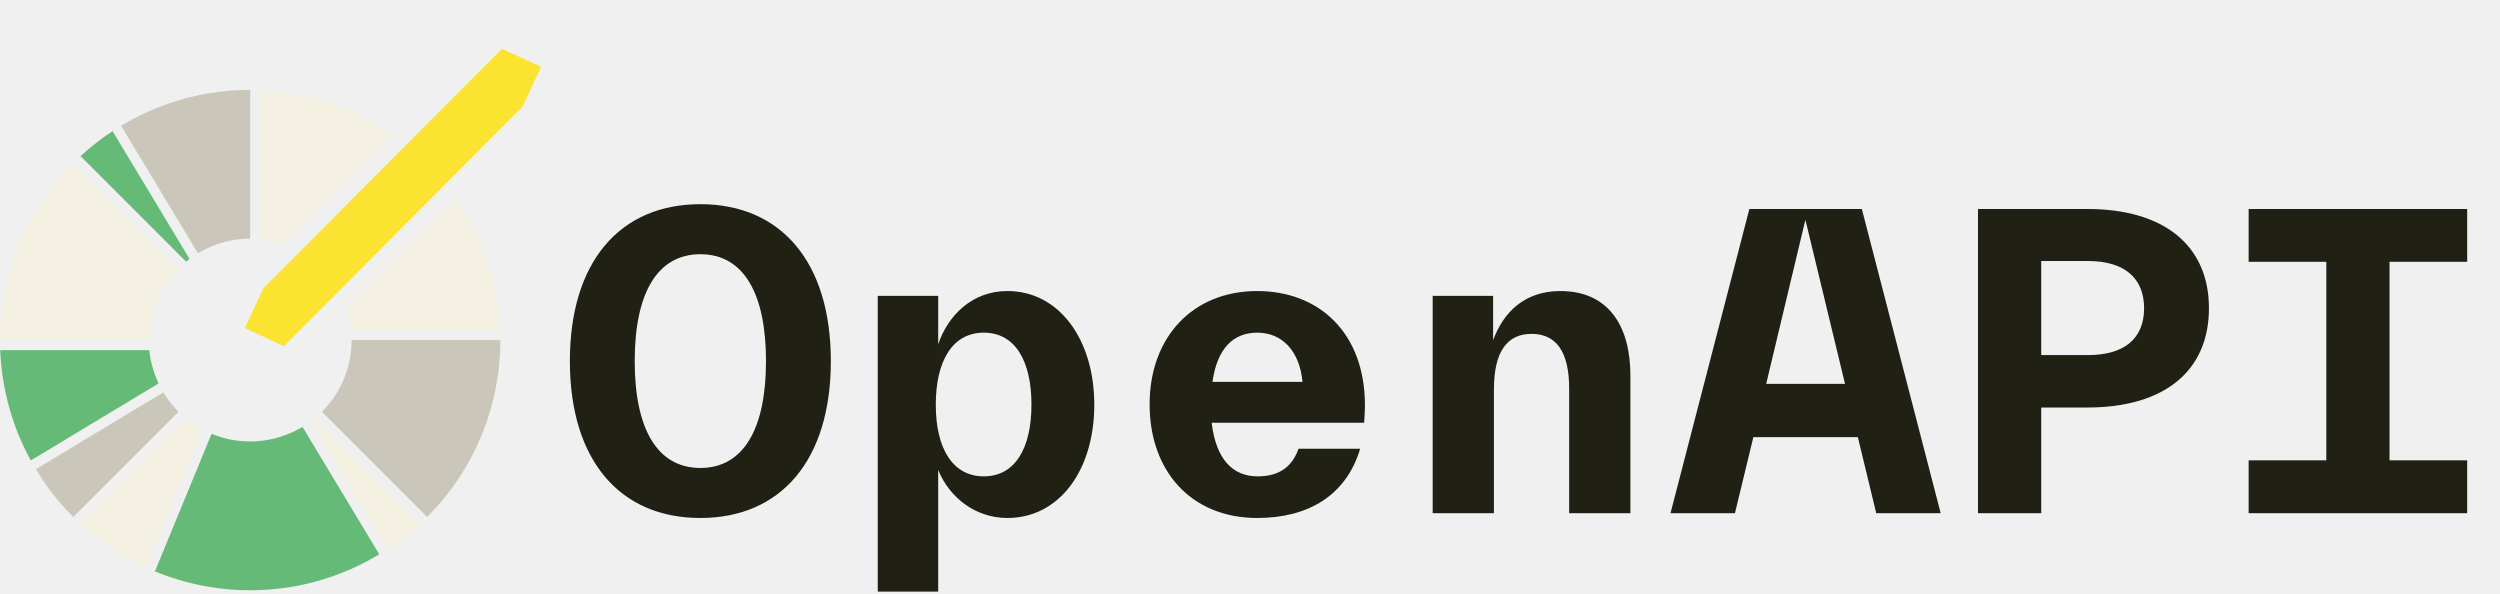
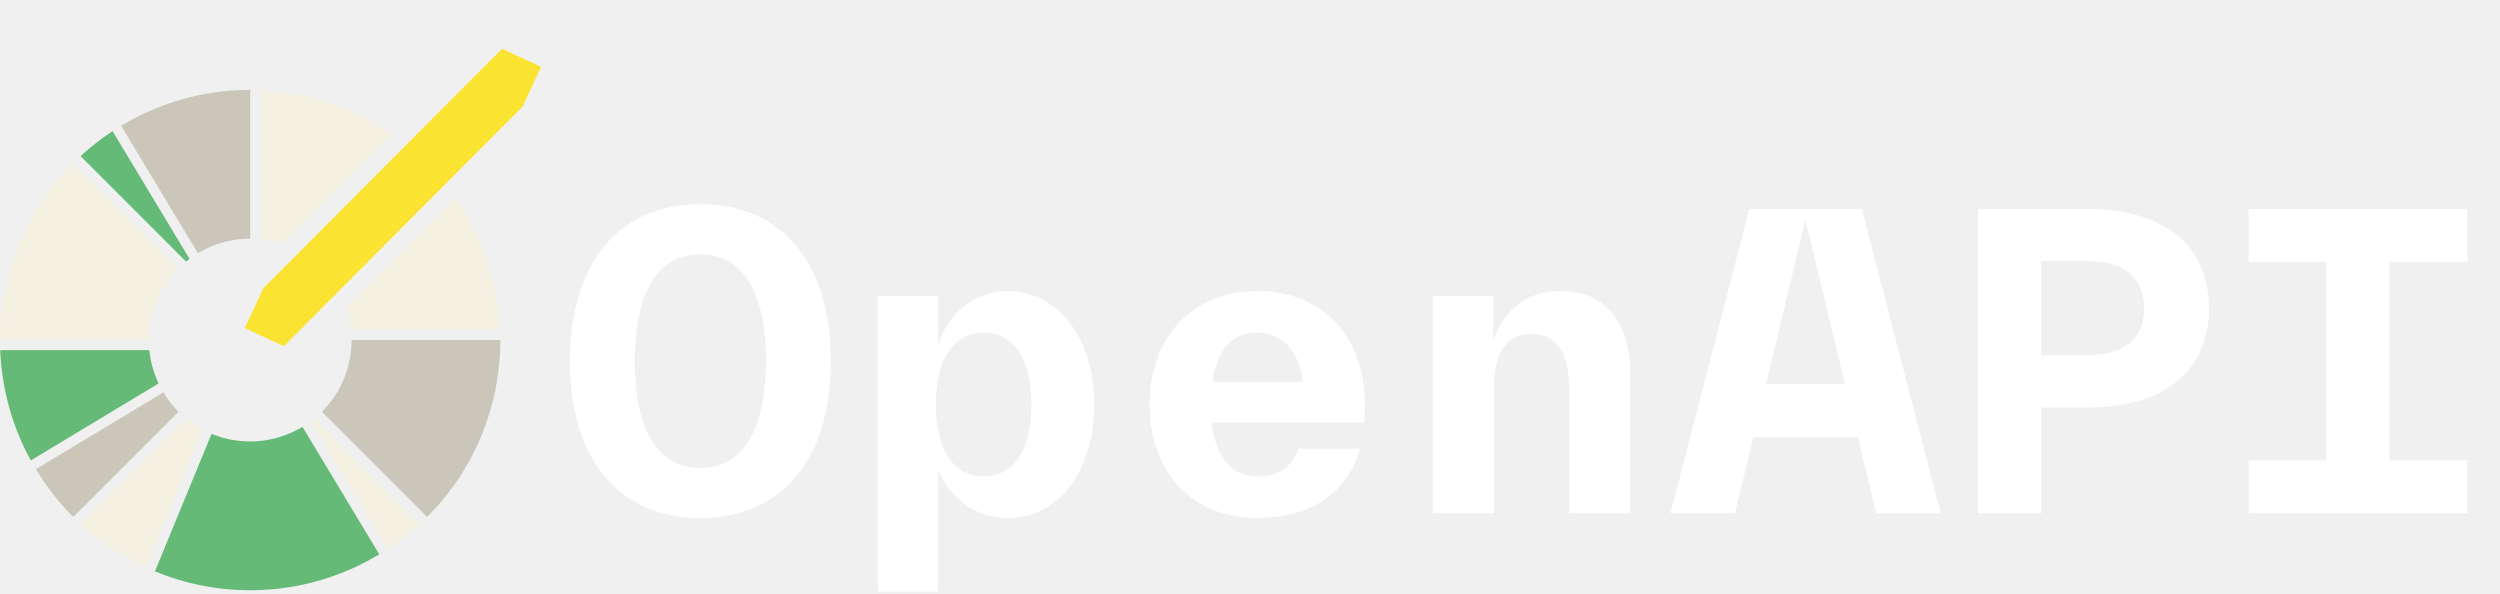
<svg xmlns="http://www.w3.org/2000/svg" width="531" height="126" viewBox="0 0 531 126" fill="none">
-   <path d="M148.756 110.02C131.667 110.02 121.04 97.778 121.04 76.694C121.04 55.61 131.667 43.368 148.756 43.368C165.844 43.368 176.471 55.61 176.471 76.694C176.471 97.778 165.844 110.02 148.756 110.02ZM134.813 76.694C134.813 91.062 139.574 99.393 148.756 99.393C157.937 99.393 162.698 91.062 162.698 76.694C162.698 62.326 157.937 53.995 148.756 53.995C139.574 53.995 134.813 62.326 134.813 76.694ZM186.434 125.663V62.836H199.272V73.123C201.312 67.087 206.413 61.816 213.98 61.816C224.947 61.816 232.428 72.103 232.428 85.961C232.428 99.818 225.032 110.02 213.98 110.02C207.178 110.02 201.652 105.684 199.272 99.818V125.663H186.434ZM198.762 85.961C198.762 95.227 202.332 101.179 208.964 101.179C215.595 101.179 219.08 95.227 219.08 85.961C219.08 76.609 215.595 70.658 208.964 70.658C202.332 70.658 198.762 76.609 198.762 85.961ZM267.046 110.02C253.018 110.02 244.177 100.073 244.177 85.876C244.177 71.678 253.274 61.816 267.046 61.816C280.054 61.816 289.915 70.573 289.915 86.131C289.915 87.066 289.83 88.596 289.745 89.786H257.354C258.289 97.608 261.86 101.179 267.131 101.179C271.892 101.179 274.528 98.968 275.803 95.312H288.895C285.92 105.259 277.843 110.02 267.046 110.02ZM257.524 81.115H276.653C276.058 74.653 272.402 70.658 267.046 70.658C262.03 70.658 258.545 73.888 257.524 81.115ZM304.3 109V62.836H317.137V72.273C319.263 66.407 323.768 61.816 331.42 61.816C341.877 61.816 346.298 69.553 346.298 79.754V109H333.29V82.56C333.29 74.484 330.4 70.913 325.299 70.913C320.198 70.913 317.307 74.569 317.307 82.73V109H304.3ZM354.816 109L371.564 44.388H395.454L412.202 109H398.514L394.603 92.847H372.414L368.503 109H354.816ZM375.135 81.54H391.883L383.466 46.683L375.135 81.54ZM420.125 109V44.388H443.334C459.827 44.388 469.179 52.294 469.179 65.472C469.179 78.649 459.912 86.556 443.334 86.556H433.557V109H420.125ZM433.557 75.419H443.504C451.071 75.419 455.406 72.018 455.406 65.472C455.406 58.926 451.071 55.44 443.504 55.44H433.557V75.419ZM477.612 109V97.778H494.105V55.61H477.612V44.388H524.031V55.61H507.538V97.778H524.031V109H477.612Z" fill="#212015" />
+   <path d="M148.756 110.02C131.667 110.02 121.04 97.778 121.04 76.694C121.04 55.61 131.667 43.368 148.756 43.368C165.844 43.368 176.471 55.61 176.471 76.694C176.471 97.778 165.844 110.02 148.756 110.02ZM134.813 76.694C134.813 91.062 139.574 99.393 148.756 99.393C157.937 99.393 162.698 91.062 162.698 76.694C162.698 62.326 157.937 53.995 148.756 53.995C139.574 53.995 134.813 62.326 134.813 76.694ZM186.434 125.663V62.836H199.272V73.123C201.312 67.087 206.413 61.816 213.98 61.816C224.947 61.816 232.428 72.103 232.428 85.961C232.428 99.818 225.032 110.02 213.98 110.02C207.178 110.02 201.652 105.684 199.272 99.818V125.663H186.434ZM198.762 85.961C198.762 95.227 202.332 101.179 208.964 101.179C215.595 101.179 219.08 95.227 219.08 85.961C219.08 76.609 215.595 70.658 208.964 70.658C202.332 70.658 198.762 76.609 198.762 85.961ZM267.046 110.02C253.018 110.02 244.177 100.073 244.177 85.876C244.177 71.678 253.274 61.816 267.046 61.816C280.054 61.816 289.915 70.573 289.915 86.131C289.915 87.066 289.83 88.596 289.745 89.786H257.354C258.289 97.608 261.86 101.179 267.131 101.179C271.892 101.179 274.528 98.968 275.803 95.312H288.895C285.92 105.259 277.843 110.02 267.046 110.02ZM257.524 81.115H276.653C276.058 74.653 272.402 70.658 267.046 70.658C262.03 70.658 258.545 73.888 257.524 81.115ZM304.3 109V62.836H317.137V72.273C319.263 66.407 323.768 61.816 331.42 61.816C341.877 61.816 346.298 69.553 346.298 79.754V109H333.29V82.56C333.29 74.484 330.4 70.913 325.299 70.913C320.198 70.913 317.307 74.569 317.307 82.73V109H304.3ZM354.816 109L371.564 44.388H395.454L412.202 109H398.514L394.603 92.847H372.414L368.503 109H354.816ZM375.135 81.54H391.883L383.466 46.683L375.135 81.54ZM420.125 109V44.388H443.334C459.827 44.388 469.179 52.294 469.179 65.472C469.179 78.649 459.912 86.556 443.334 86.556H433.557V109H420.125ZM433.557 75.419H443.504C451.071 75.419 455.406 72.018 455.406 65.472C455.406 58.926 451.071 55.44 443.504 55.44H433.557V75.419ZM477.612 109V97.778H494.105V55.61H477.612V44.388H524.031V55.61H507.538V97.778H524.031V109H477.612Z" fill="white" />
  <path d="M31.712 74.37H0.048C0.054 74.526 0.058 74.68 0.066 74.834C0.078 75.132 0.1 75.428 0.118 75.727C0.126 75.855 0.132 75.983 0.142 76.109C0.166 76.453 0.196 76.797 0.228 77.139C0.236 77.217 0.242 77.295 0.25 77.369C0.286 77.751 0.328 78.133 0.372 78.511C0.374 78.547 0.378 78.585 0.384 78.621C0.434 79.029 0.486 79.44 0.546 79.846C0.546 79.852 0.546 79.858 0.548 79.862C0.913 82.392 1.46 84.892 2.185 87.344C2.189 87.354 2.193 87.364 2.195 87.374C2.309 87.762 2.429 88.146 2.551 88.528C2.559 88.55 2.567 88.574 2.573 88.596C2.579 88.618 2.587 88.64 2.595 88.664C2.707 89.01 2.825 89.354 2.943 89.7C2.973 89.786 3.003 89.874 3.035 89.963C3.141 90.26 3.249 90.559 3.361 90.859C3.413 90.993 3.463 91.127 3.513 91.263C3.611 91.511 3.705 91.757 3.803 92.003C3.877 92.189 3.953 92.375 4.031 92.559C4.111 92.753 4.191 92.943 4.273 93.137C4.373 93.373 4.479 93.607 4.583 93.844C4.645 93.984 4.709 94.122 4.771 94.262C4.899 94.544 5.031 94.826 5.165 95.106C5.209 95.196 5.251 95.286 5.295 95.374C5.451 95.698 5.609 96.016 5.769 96.334C5.797 96.382 5.819 96.432 5.845 96.48C6.025 96.832 6.209 97.182 6.399 97.531C6.407 97.546 6.417 97.561 6.423 97.579C6.463 97.65 6.507 97.721 6.547 97.793L33.59 81.502L33.69 81.442C32.624 79.194 31.96 76.801 31.712 74.37Z" fill="#65BA77" />
  <path d="M39.495 88.908L39.419 88.984L17.115 111.288C17.229 111.394 17.343 111.504 17.461 111.606C17.669 111.796 17.881 111.982 18.091 112.168C18.201 112.264 18.307 112.36 18.417 112.456C18.669 112.675 18.925 112.887 19.179 113.101C19.249 113.159 19.315 113.215 19.385 113.273C19.709 113.539 20.037 113.802 20.367 114.061C20.683 114.311 21.002 114.553 21.326 114.797C21.34 114.805 21.349 114.813 21.361 114.823C22.707 115.829 24.1 116.77 25.534 117.644C25.582 117.676 25.632 117.704 25.682 117.736C25.956 117.898 26.228 118.06 26.504 118.22L27.009 118.508C27.169 118.6 27.326 118.688 27.487 118.776C27.777 118.934 28.067 119.092 28.359 119.246C28.399 119.268 28.439 119.29 28.481 119.31C29.291 119.734 30.115 120.129 30.947 120.509L31.739 118.586L42.957 91.345L42.997 91.245C41.773 90.588 40.599 89.812 39.495 88.908V88.908Z" fill="#F4F0E2" />
  <path d="M37.172 86.686C36.933 86.419 36.7 86.145 36.476 85.865C36.276 85.619 36.084 85.371 35.898 85.119C35.684 84.831 35.476 84.539 35.278 84.243C35.08 83.945 34.884 83.645 34.7 83.341L7.623 99.651C8.039 100.343 8.471 101.015 8.915 101.68C8.93 101.704 8.944 101.728 8.96 101.75C8.963 101.76 8.97 101.766 8.976 101.776C8.99 101.796 9.004 101.82 9.018 101.842C9.02 101.844 9.022 101.846 9.022 101.85C9.058 101.902 9.094 101.954 9.13 102.008C9.132 102.01 9.134 102.014 9.138 102.018C9.142 102.022 9.14 102.02 9.14 102.022C9.61 102.716 10.094 103.4 10.592 104.068C10.602 104.082 10.614 104.096 10.624 104.11C10.636 104.124 10.646 104.138 10.656 104.152C10.874 104.438 11.09 104.724 11.314 105.008C11.344 105.046 11.372 105.082 11.404 105.118C11.632 105.413 11.866 105.703 12.104 105.989C12.16 106.057 12.218 106.125 12.274 106.195C12.488 106.451 12.702 106.705 12.92 106.957C13.014 107.065 13.11 107.175 13.206 107.281C13.392 107.493 13.576 107.705 13.766 107.913C13.87 108.027 13.978 108.143 14.084 108.257C14.132 108.311 14.18 108.361 14.23 108.415C14.368 108.565 14.506 108.715 14.646 108.863C14.703 108.921 14.762 108.98 14.819 109.04C15.065 109.296 15.315 109.554 15.567 109.806L37.904 87.47C37.648 87.214 37.408 86.95 37.172 86.686V86.686Z" fill="#CAC6B9" />
  <path d="M66.78 88.896C66.534 89.094 66.286 89.288 66.034 89.474L66.088 89.568L82.374 116.601C83.129 116.109 83.875 115.601 84.603 115.067C86.179 113.905 87.703 112.644 89.174 111.288L66.868 88.984L66.78 88.896Z" fill="#F4F0E2" />
  <path d="M80.007 116.824L79.455 115.905L64.253 90.673C63.945 90.857 63.631 91.025 63.317 91.193C62.999 91.365 62.681 91.523 62.356 91.677C59.436 93.061 56.276 93.769 53.109 93.769C51.035 93.769 48.962 93.469 46.958 92.871C46.616 92.769 46.282 92.635 45.946 92.515C45.608 92.397 45.266 92.293 44.934 92.157L33.724 119.38L33.286 120.447L32.91 121.361L32.907 121.365C32.935 121.377 32.965 121.387 32.993 121.399C33.026 121.411 33.056 121.421 33.086 121.435H33.09C33.098 121.439 33.106 121.441 33.112 121.443C33.376 121.553 33.642 121.645 33.908 121.749C34.242 121.879 34.574 122.011 34.908 122.133C35.08 122.195 35.248 122.267 35.418 122.327H35.42C38.933 123.567 42.566 124.437 46.26 124.922C46.406 124.94 46.548 124.96 46.694 124.98C46.844 124.998 46.996 125.012 47.148 125.03C47.432 125.062 47.716 125.094 48.002 125.122L48.214 125.14C48.564 125.174 48.914 125.204 49.262 125.228C49.382 125.238 49.502 125.242 49.62 125.252C49.926 125.272 50.233 125.29 50.538 125.304C50.727 125.316 50.915 125.32 51.103 125.328C51.347 125.336 51.589 125.346 51.833 125.354C52.183 125.362 52.537 125.364 52.889 125.366C52.973 125.366 53.055 125.368 53.139 125.37C56.09 125.37 59.04 125.124 61.959 124.634C62.007 124.626 62.056 124.618 62.106 124.612C62.414 124.558 62.723 124.5 63.031 124.444C63.207 124.41 63.385 124.376 63.557 124.342C63.737 124.304 63.919 124.268 64.099 124.228C64.399 124.166 64.699 124.1 65.001 124.03C65.055 124.018 65.109 124.008 65.163 123.992C69.6 122.959 73.885 121.359 77.909 119.24V119.238C78.173 119.1 78.431 118.942 78.693 118.798C79.005 118.628 79.315 118.45 79.627 118.272C79.841 118.15 80.06 118.036 80.274 117.908C80.276 117.906 80.278 117.904 80.28 117.904H80.282C80.286 117.902 80.288 117.9 80.292 117.898L80.296 117.894L80.256 117.828L80.296 117.894C80.298 117.894 80.3 117.892 80.302 117.892C80.306 117.89 80.308 117.888 80.312 117.886C80.324 117.878 80.336 117.872 80.348 117.864C80.416 117.822 80.486 117.782 80.556 117.74L80.007 116.824ZM39.507 55.563C39.753 55.363 40.003 55.171 40.253 54.983L40.199 54.891L23.912 27.856C23.156 28.35 22.41 28.86 21.68 29.394C20.105 30.554 18.579 31.813 17.113 33.167L39.419 55.473L39.507 55.563Z" fill="#65BA77" />
  <path d="M15.567 34.653C15.313 34.907 15.073 35.169 14.825 35.425C14.579 35.684 14.326 35.94 14.084 36.2C12.456 37.96 10.948 39.829 9.572 41.793C9.506 41.883 9.442 41.979 9.376 42.071C9.224 42.295 9.072 42.517 8.924 42.741C8.767 42.974 8.613 43.209 8.463 43.444C8.407 43.53 8.351 43.618 8.297 43.704C3.167 51.752 0.418 60.88 0.048 70.085C0.034 70.443 0.026 70.801 0.018 71.157C0.012 71.513 0 71.871 0 72.227H31.591C31.591 71.871 31.623 71.515 31.643 71.157C31.661 70.799 31.665 70.441 31.701 70.085C32.109 65.972 33.698 61.955 36.466 58.582C36.69 58.308 36.944 58.05 37.186 57.785C37.424 57.519 37.648 57.245 37.904 56.989L15.567 34.653ZM80.748 26.811C80.706 26.785 80.66 26.759 80.618 26.733C80.34 26.563 80.06 26.399 79.778 26.235C79.616 26.141 79.451 26.049 79.29 25.957C79.124 25.865 78.962 25.773 78.795 25.683C78.51 25.527 78.224 25.373 77.937 25.219C77.891 25.197 77.847 25.173 77.801 25.149C75.949 24.18 74.047 23.328 72.104 22.588C72.054 22.568 72.004 22.548 71.954 22.53C71.53 22.372 71.106 22.214 70.678 22.066C67.226 20.862 63.659 20.015 60.034 19.539L59.59 19.479C59.44 19.461 59.292 19.447 59.144 19.431C58.858 19.397 58.574 19.365 58.286 19.337C58.208 19.329 58.128 19.325 58.046 19.315C57.708 19.285 57.366 19.255 57.026 19.229L56.628 19.205C56.338 19.187 56.041 19.165 55.752 19.153C55.596 19.145 55.439 19.139 55.285 19.135V50.802C56.91 50.97 58.52 51.316 60.082 51.846L83.388 28.542C82.522 27.941 81.648 27.357 80.748 26.811Z" fill="#F4F0E2" />
  <path d="M52.074 19.109C51.715 19.117 51.357 19.117 51.001 19.131C48.767 19.221 46.537 19.45 44.324 19.822C44.276 19.83 44.228 19.838 44.178 19.846C43.868 19.9 43.56 19.956 43.252 20.014C43.078 20.048 42.902 20.08 42.726 20.114C42.544 20.15 42.364 20.188 42.182 20.228C41.882 20.29 41.582 20.356 41.284 20.426C41.228 20.436 41.174 20.45 41.12 20.462C36.685 21.497 32.401 23.095 28.372 25.215C28.11 25.355 27.853 25.513 27.591 25.655C27.279 25.827 26.967 26.003 26.657 26.181C26.427 26.315 26.193 26.437 25.963 26.573C25.961 26.575 25.957 26.577 25.955 26.577C25.939 26.587 25.923 26.597 25.907 26.605C25.847 26.643 25.785 26.674 25.725 26.709L25.727 26.713L26.281 27.632L42.034 53.785C42.342 53.601 42.656 53.431 42.97 53.263C43.286 53.093 43.606 52.933 43.928 52.781C46.154 51.718 48.547 51.047 51.001 50.798C51.357 50.762 51.714 50.732 52.072 50.714C52.428 50.696 52.786 50.678 53.144 50.678V19.087C52.786 19.087 52.43 19.103 52.074 19.109Z" fill="#CAC6B9" />
  <path d="M106.221 69.617C106.205 69.333 106.189 69.051 106.169 68.765C106.161 68.623 106.152 68.482 106.141 68.341C106.119 68.007 106.091 67.672 106.058 67.338C106.052 67.252 106.044 67.166 106.036 67.08C106 66.706 105.96 66.334 105.916 65.962C105.912 65.932 105.91 65.902 105.906 65.872L105.9 65.83C105.852 65.428 105.798 65.026 105.742 64.626L105.736 64.588C105.372 62.062 104.826 59.567 104.104 57.12C104.098 57.102 104.094 57.087 104.088 57.072C103.974 56.689 103.856 56.311 103.738 55.933C103.72 55.883 103.704 55.833 103.688 55.783C103.576 55.441 103.462 55.101 103.344 54.761L103.248 54.485C103.144 54.191 103.036 53.897 102.928 53.603C102.874 53.462 102.822 53.322 102.766 53.184C102.674 52.94 102.58 52.698 102.482 52.458C102.406 52.264 102.328 52.074 102.25 51.886C102.172 51.696 102.092 51.51 102.014 51.322C101.91 51.082 101.804 50.842 101.698 50.604C101.638 50.47 101.578 50.334 101.516 50.198C101.386 49.914 101.252 49.627 101.118 49.343C101.076 49.259 101.034 49.171 100.992 49.085C100.836 48.761 100.676 48.435 100.512 48.115C100.49 48.071 100.466 48.025 100.444 47.981C100.262 47.627 100.073 47.271 99.885 46.921C99.877 46.909 99.871 46.895 99.863 46.883C98.945 45.194 97.936 43.557 96.841 41.977L73.529 65.292C74.059 66.854 74.403 68.465 74.571 70.087H106.241C106.233 69.929 106.229 69.771 106.221 69.617V69.617Z" fill="#F4F0E2" />
  <path d="M74.695 72.228C74.695 72.586 74.66 72.942 74.642 73.3C74.624 73.658 74.618 74.016 74.582 74.37C74.174 78.485 72.588 82.502 69.82 85.877C69.596 86.151 69.342 86.407 69.1 86.673C68.859 86.938 68.637 87.212 68.381 87.468L90.719 109.804C90.973 109.55 91.211 109.288 91.459 109.029C91.707 108.771 91.959 108.517 92.2 108.255C93.852 106.465 95.364 104.592 96.724 102.646C96.78 102.568 96.83 102.492 96.884 102.416C97.05 102.178 97.21 101.936 97.374 101.696C97.516 101.479 97.658 101.265 97.796 101.047C97.866 100.943 97.934 100.835 98 100.731C103.123 92.687 105.866 83.569 106.234 74.37C106.248 74.014 106.256 73.656 106.262 73.298C106.27 72.942 106.28 72.586 106.28 72.228H74.695Z" fill="#CAC6B9" />
  <path d="M55.944 61.216L52 69.685L60.292 73.525L111.018 22.621L114.92 14.194L106.628 10.354L55.944 61.216Z" fill="#FBE331" />
</svg>
